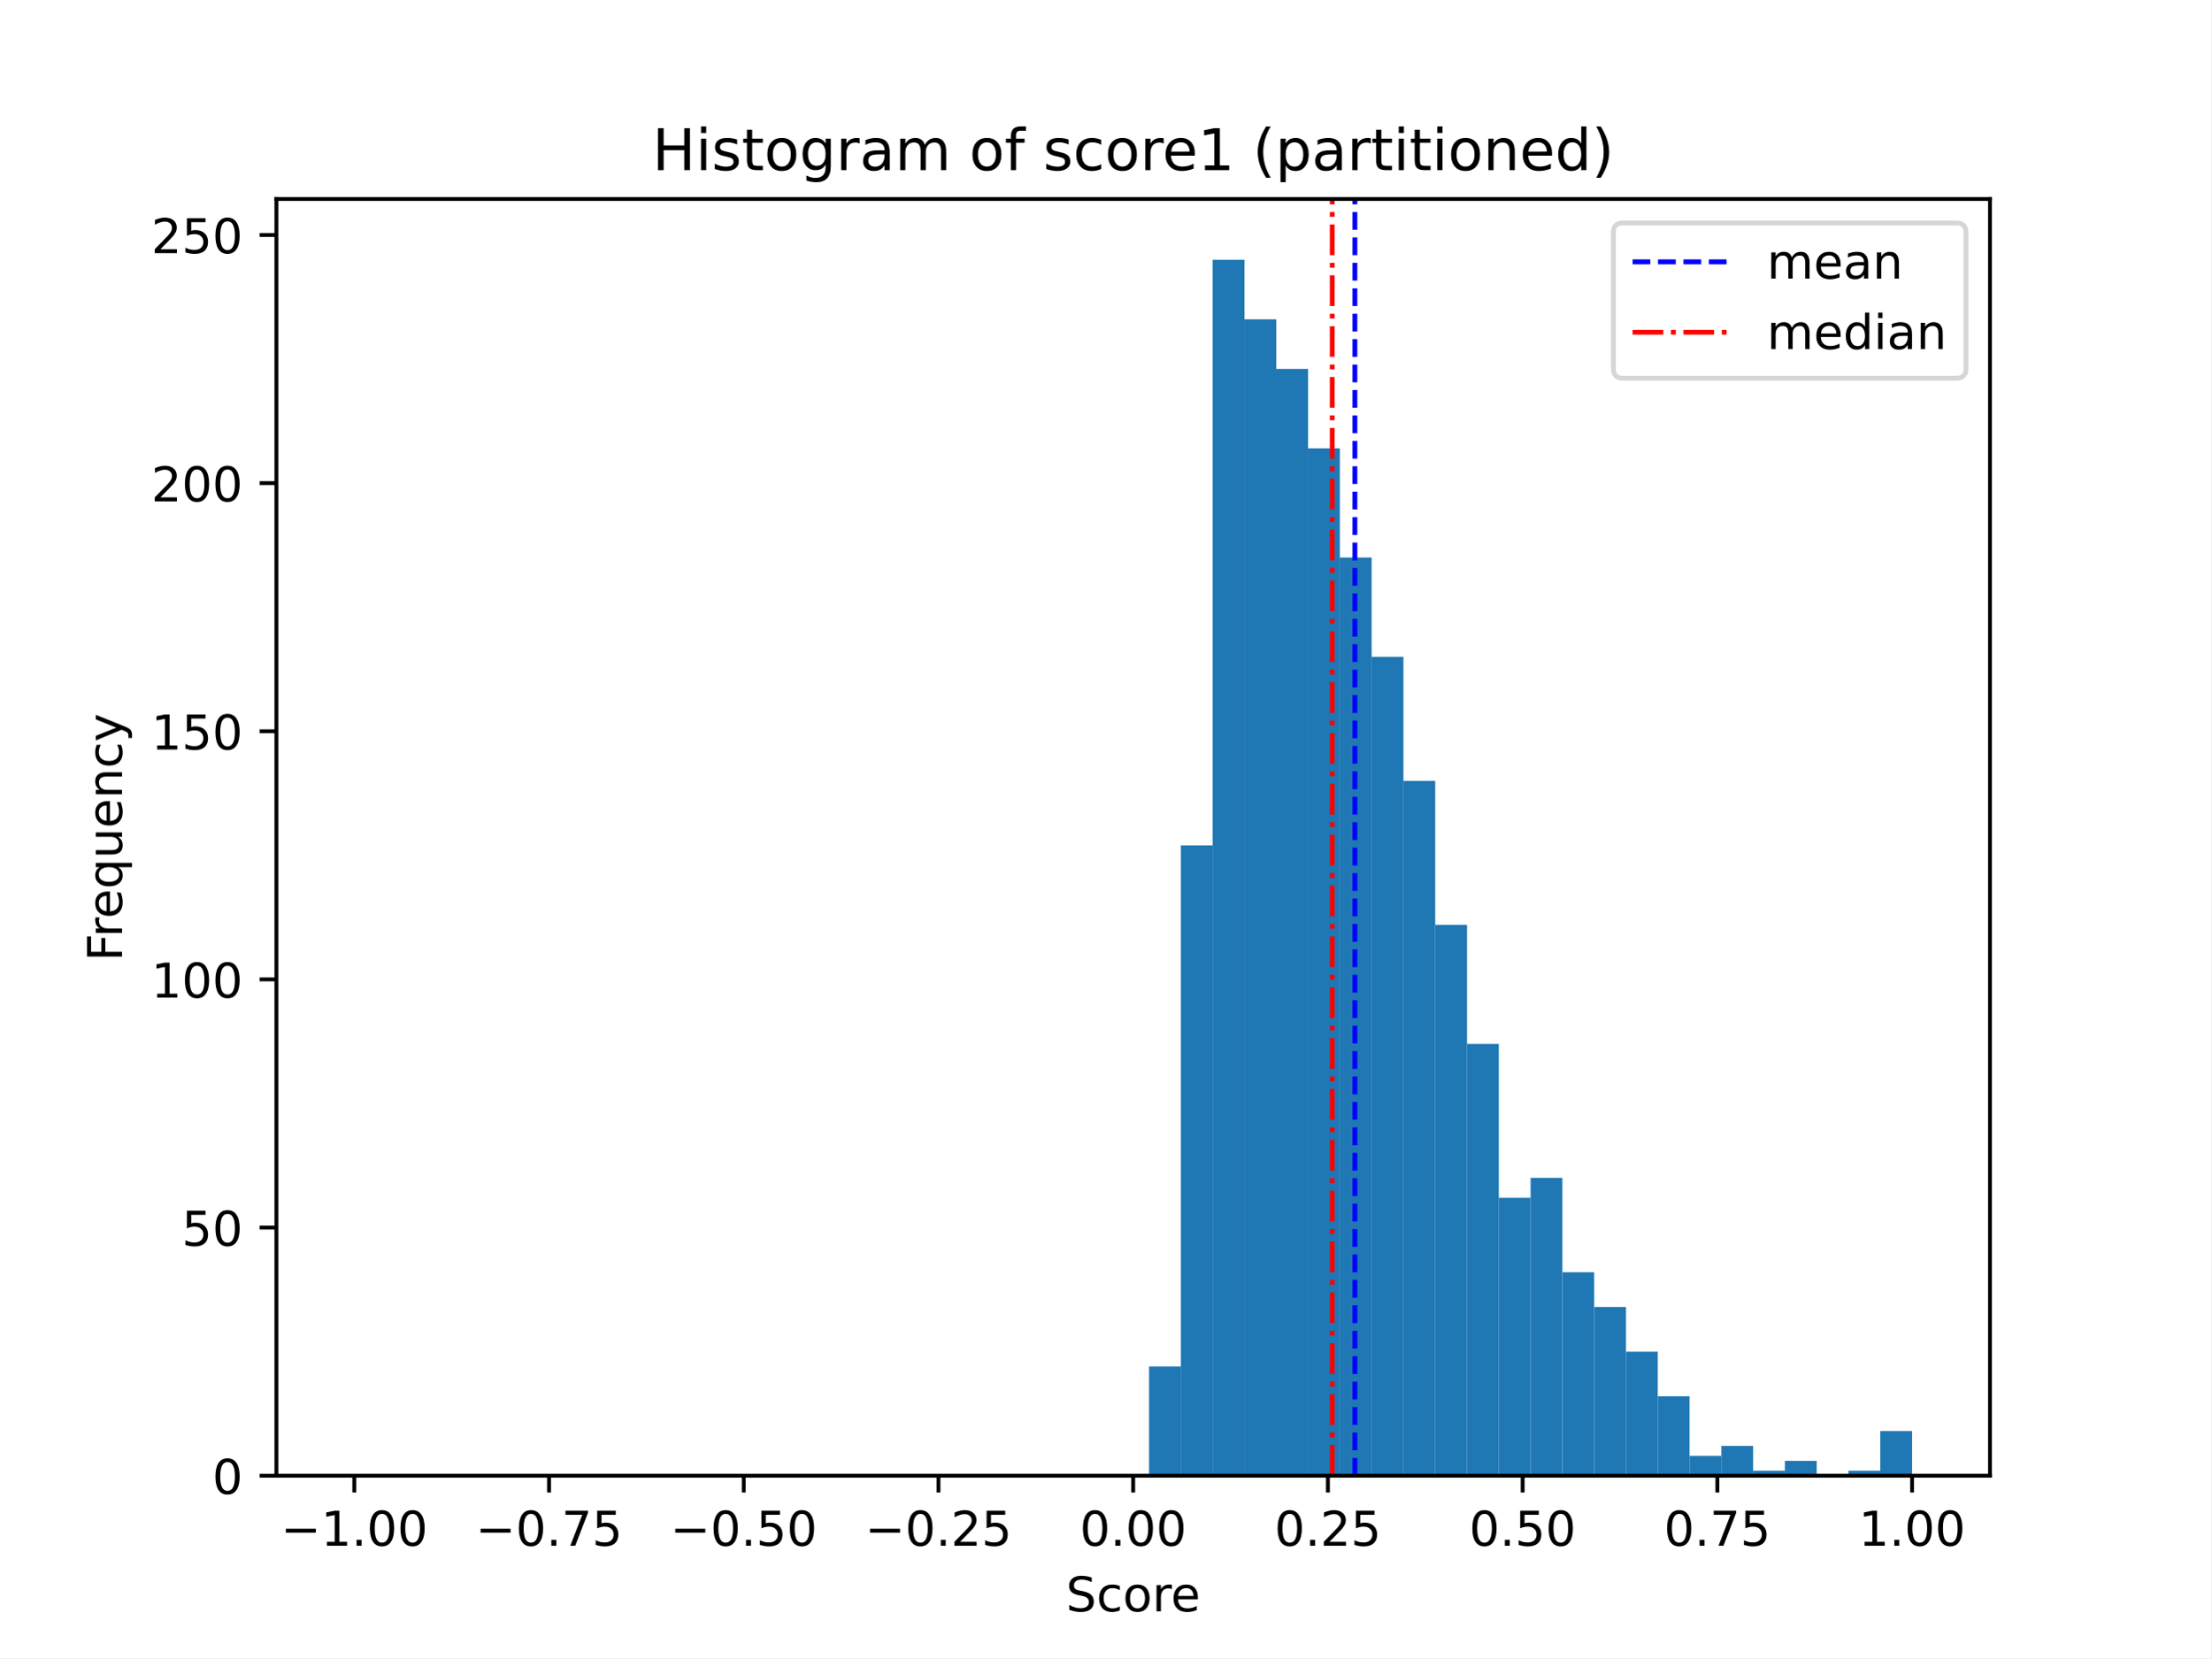
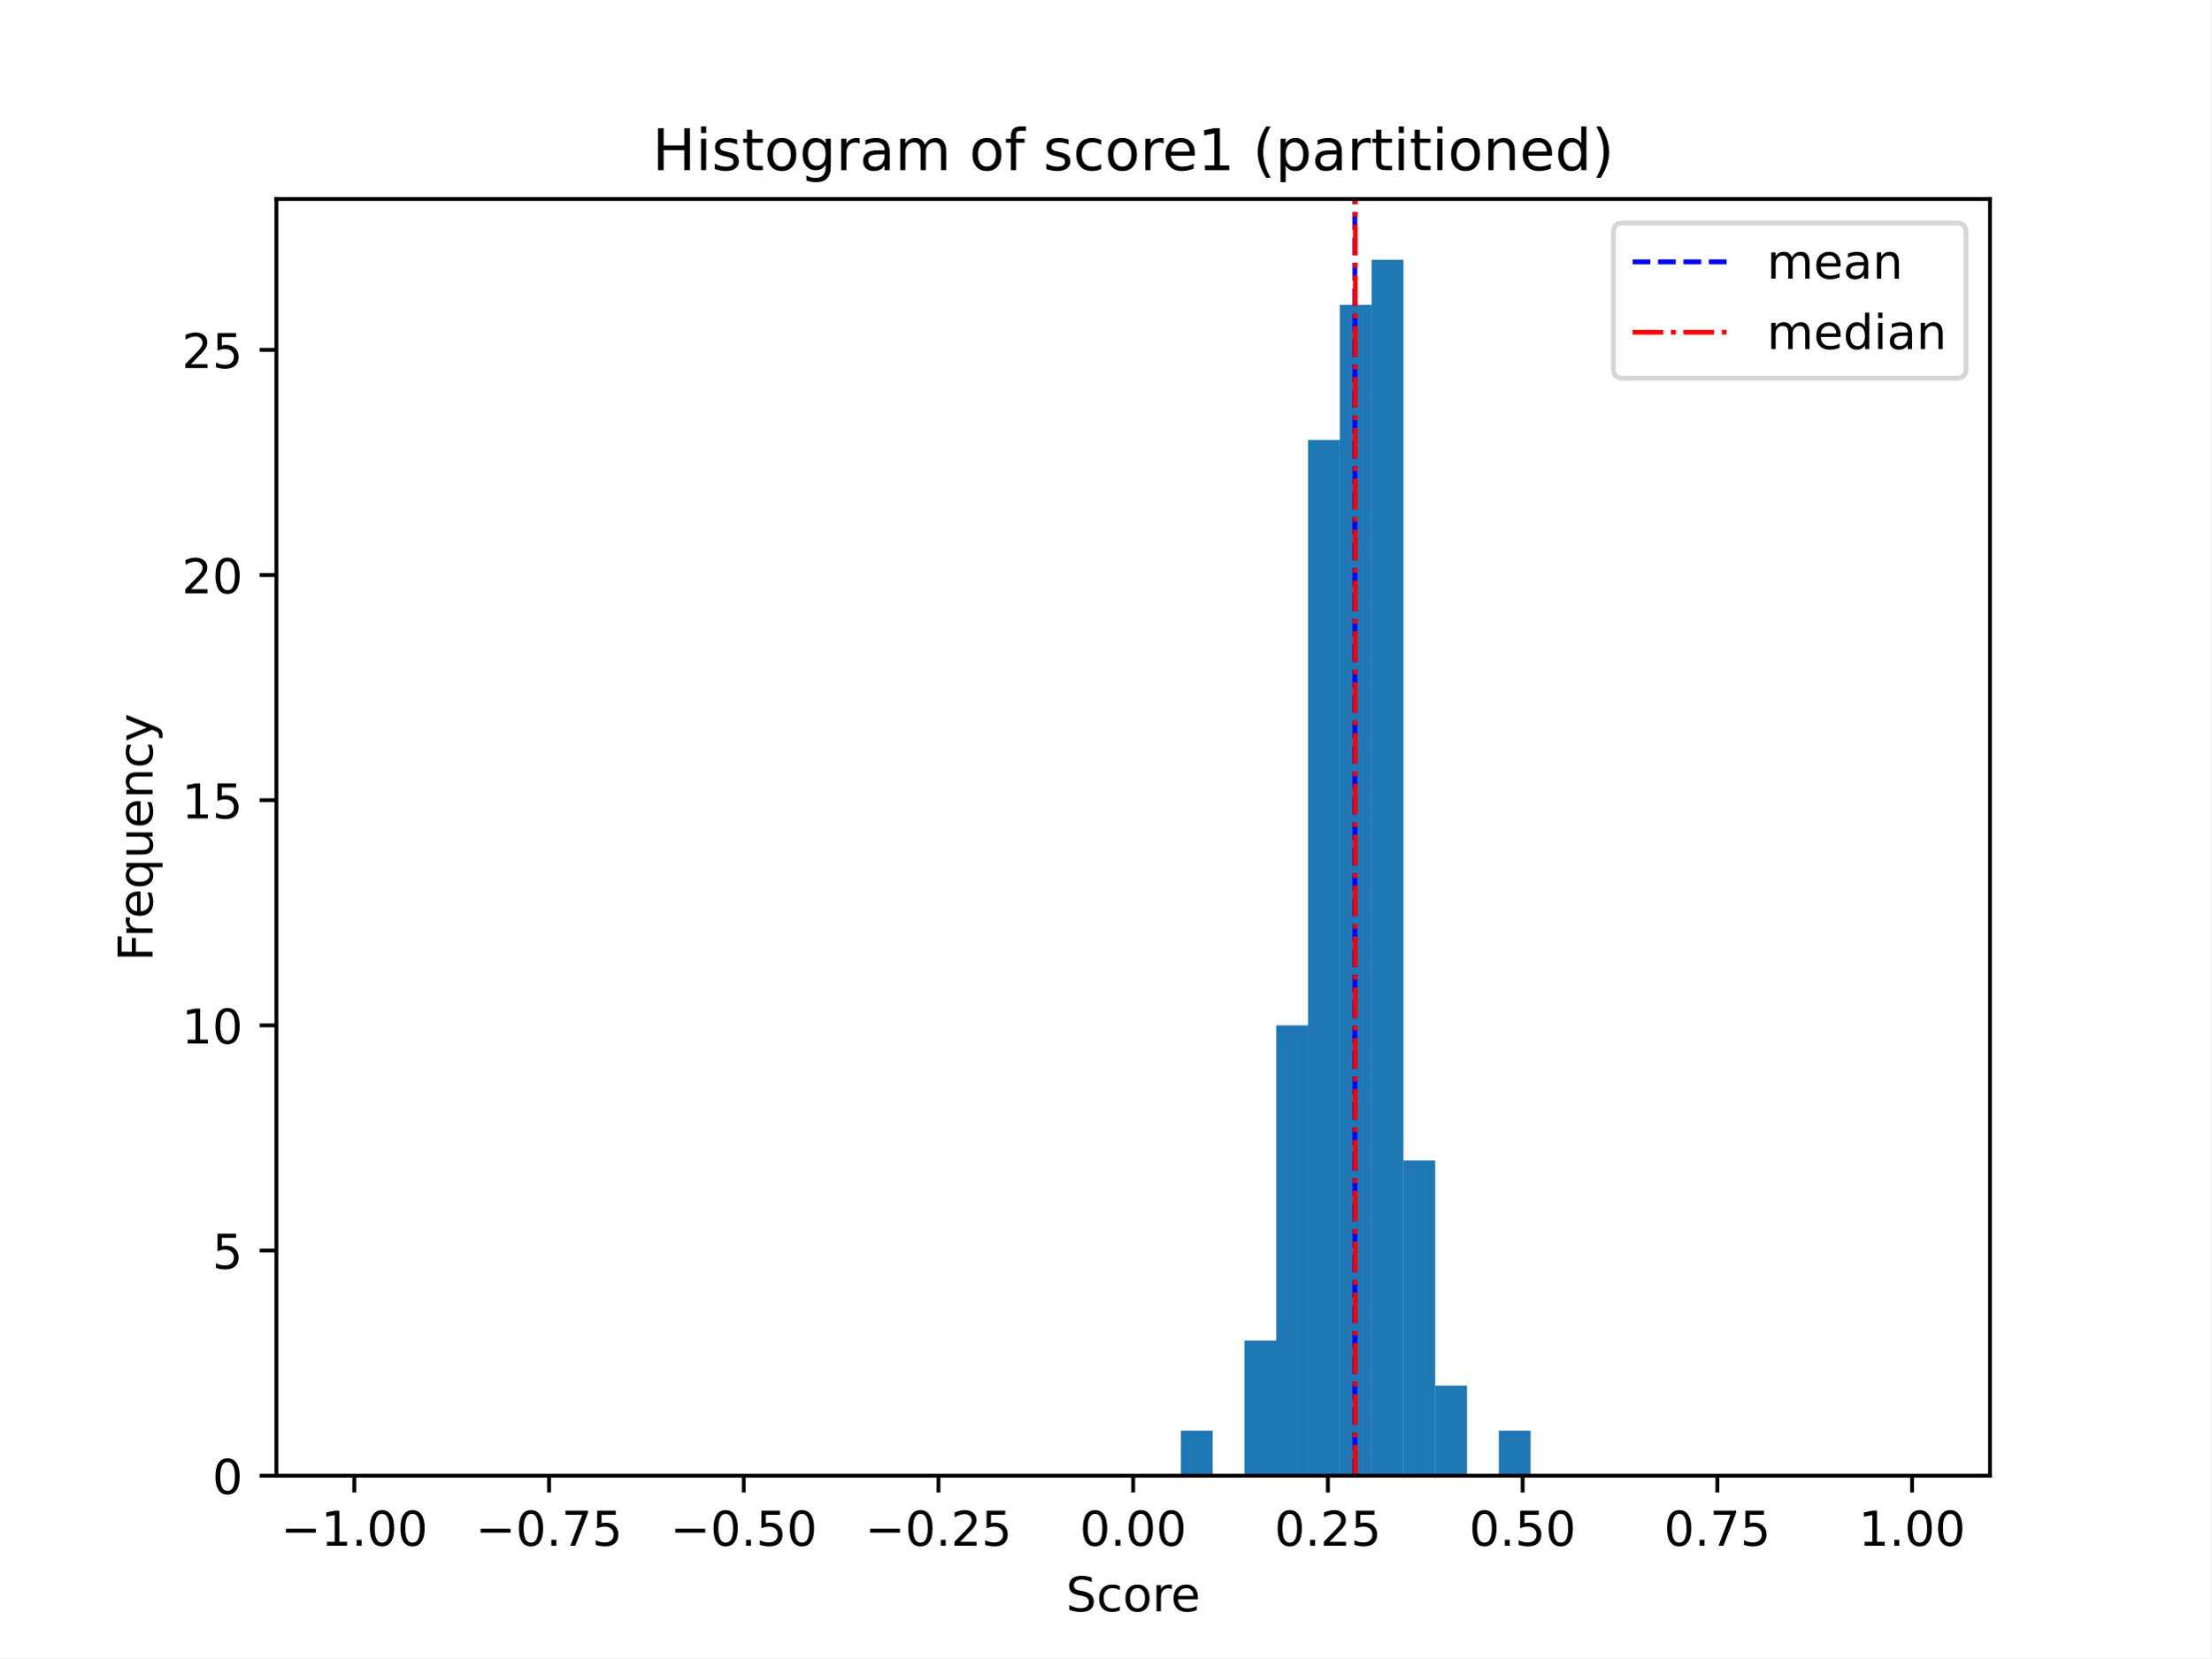
<svg xmlns="http://www.w3.org/2000/svg" xmlns:xlink="http://www.w3.org/1999/xlink" height="345.6pt" version="1.1" viewBox="0 0 460.8 345.6" width="460.8pt">
  <defs>
    <style type="text/css">
*{stroke-linecap:butt;stroke-linejoin:round;}
  </style>
  </defs>
  <g id="figure_1">
    <g id="patch_1">
      <path d="M 0 345.6  L 460.8 345.6  L 460.8 0  L 0 0  z " style="fill:#ffffff;" />
    </g>
    <g id="axes_1">
      <g id="patch_2">
        <path d="M 57.6 307.584  L 414.72 307.584  L 414.72 41.472  L 57.6 41.472  z " style="fill:#ffffff;" />
      </g>
      <g id="patch_3">
-         <path clip-path="url(#pf809d3d0a2)" d="M 73.833 307.584  L 80.458 307.584  L 80.458 307.584  L 73.833 307.584  z " style="fill:#1f77b4;" />
+         <path clip-path="url(#pd32189660f)" d="M 73.833 307.584  L 80.458 307.584  L 80.458 307.584  L 73.833 307.584  z " style="fill:#1f77b4;" />
      </g>
      <g id="patch_4">
-         <path clip-path="url(#pf809d3d0a2)" d="M 80.458 307.584  L 87.084 307.584  L 87.084 307.584  L 80.458 307.584  z " style="fill:#1f77b4;" />
+         <path clip-path="url(#pd32189660f)" d="M 80.458 307.584  L 87.084 307.584  L 87.084 307.584  L 80.458 307.584  z " style="fill:#1f77b4;" />
      </g>
      <g id="patch_5">
-         <path clip-path="url(#pf809d3d0a2)" d="M 87.084 307.584  L 93.71 307.584  L 93.71 307.584  L 87.084 307.584  z " style="fill:#1f77b4;" />
+         <path clip-path="url(#pd32189660f)" d="M 87.084 307.584  L 93.71 307.584  L 93.71 307.584  L 87.084 307.584  z " style="fill:#1f77b4;" />
      </g>
      <g id="patch_6">
-         <path clip-path="url(#pf809d3d0a2)" d="M 93.71 307.584  L 100.335 307.584  L 100.335 307.584  L 93.71 307.584  z " style="fill:#1f77b4;" />
+         <path clip-path="url(#pd32189660f)" d="M 93.71 307.584  L 100.335 307.584  L 100.335 307.584  L 93.71 307.584  z " style="fill:#1f77b4;" />
      </g>
      <g id="patch_7">
-         <path clip-path="url(#pf809d3d0a2)" d="M 100.335 307.584  L 106.961 307.584  L 106.961 307.584  L 100.335 307.584  z " style="fill:#1f77b4;" />
+         <path clip-path="url(#pd32189660f)" d="M 100.335 307.584  L 106.961 307.584  L 106.961 307.584  L 100.335 307.584  z " style="fill:#1f77b4;" />
      </g>
      <g id="patch_8">
-         <path clip-path="url(#pf809d3d0a2)" d="M 106.961 307.584  L 113.586 307.584  L 113.586 307.584  L 106.961 307.584  z " style="fill:#1f77b4;" />
+         <path clip-path="url(#pd32189660f)" d="M 106.961 307.584  L 113.586 307.584  L 113.586 307.584  L 106.961 307.584  z " style="fill:#1f77b4;" />
      </g>
      <g id="patch_9">
-         <path clip-path="url(#pf809d3d0a2)" d="M 113.586 307.584  L 120.212 307.584  L 120.212 307.584  L 113.586 307.584  z " style="fill:#1f77b4;" />
+         <path clip-path="url(#pd32189660f)" d="M 113.586 307.584  L 120.212 307.584  L 120.212 307.584  L 113.586 307.584  z " style="fill:#1f77b4;" />
      </g>
      <g id="patch_10">
-         <path clip-path="url(#pf809d3d0a2)" d="M 120.212 307.584  L 126.838 307.584  L 126.838 307.584  L 120.212 307.584  z " style="fill:#1f77b4;" />
+         <path clip-path="url(#pd32189660f)" d="M 120.212 307.584  L 126.838 307.584  L 126.838 307.584  L 120.212 307.584  z " style="fill:#1f77b4;" />
      </g>
      <g id="patch_11">
-         <path clip-path="url(#pf809d3d0a2)" d="M 126.838 307.584  L 133.463 307.584  L 133.463 307.584  L 126.838 307.584  z " style="fill:#1f77b4;" />
+         <path clip-path="url(#pd32189660f)" d="M 126.838 307.584  L 133.463 307.584  L 133.463 307.584  L 126.838 307.584  z " style="fill:#1f77b4;" />
      </g>
      <g id="patch_12">
-         <path clip-path="url(#pf809d3d0a2)" d="M 133.463 307.584  L 140.089 307.584  L 140.089 307.584  L 133.463 307.584  z " style="fill:#1f77b4;" />
+         <path clip-path="url(#pd32189660f)" d="M 133.463 307.584  L 140.089 307.584  L 140.089 307.584  L 133.463 307.584  z " style="fill:#1f77b4;" />
      </g>
      <g id="patch_13">
-         <path clip-path="url(#pf809d3d0a2)" d="M 140.089 307.584  L 146.714 307.584  L 146.714 307.584  L 140.089 307.584  z " style="fill:#1f77b4;" />
+         <path clip-path="url(#pd32189660f)" d="M 140.089 307.584  L 146.714 307.584  L 146.714 307.584  L 140.089 307.584  z " style="fill:#1f77b4;" />
      </g>
      <g id="patch_14">
-         <path clip-path="url(#pf809d3d0a2)" d="M 146.714 307.584  L 153.34 307.584  L 153.34 307.584  L 146.714 307.584  z " style="fill:#1f77b4;" />
+         <path clip-path="url(#pd32189660f)" d="M 146.714 307.584  L 153.34 307.584  L 153.34 307.584  L 146.714 307.584  z " style="fill:#1f77b4;" />
      </g>
      <g id="patch_15">
-         <path clip-path="url(#pf809d3d0a2)" d="M 153.34 307.584  L 159.966 307.584  L 159.966 307.584  L 153.34 307.584  z " style="fill:#1f77b4;" />
+         <path clip-path="url(#pd32189660f)" d="M 153.34 307.584  L 159.966 307.584  L 159.966 307.584  L 153.34 307.584  z " style="fill:#1f77b4;" />
      </g>
      <g id="patch_16">
-         <path clip-path="url(#pf809d3d0a2)" d="M 159.966 307.584  L 166.591 307.584  L 166.591 307.584  L 159.966 307.584  z " style="fill:#1f77b4;" />
+         <path clip-path="url(#pd32189660f)" d="M 159.966 307.584  L 166.591 307.584  L 166.591 307.584  L 159.966 307.584  z " style="fill:#1f77b4;" />
      </g>
      <g id="patch_17">
-         <path clip-path="url(#pf809d3d0a2)" d="M 166.591 307.584  L 173.217 307.584  L 173.217 307.584  L 166.591 307.584  z " style="fill:#1f77b4;" />
+         <path clip-path="url(#pd32189660f)" d="M 166.591 307.584  L 173.217 307.584  L 173.217 307.584  L 166.591 307.584  z " style="fill:#1f77b4;" />
      </g>
      <g id="patch_18">
-         <path clip-path="url(#pf809d3d0a2)" d="M 173.217 307.584  L 179.842 307.584  L 179.842 307.584  L 173.217 307.584  z " style="fill:#1f77b4;" />
+         <path clip-path="url(#pd32189660f)" d="M 173.217 307.584  L 179.842 307.584  L 179.842 307.584  L 173.217 307.584  z " style="fill:#1f77b4;" />
      </g>
      <g id="patch_19">
-         <path clip-path="url(#pf809d3d0a2)" d="M 179.842 307.584  L 186.468 307.584  L 186.468 307.584  L 179.842 307.584  z " style="fill:#1f77b4;" />
+         <path clip-path="url(#pd32189660f)" d="M 179.842 307.584  L 186.468 307.584  L 186.468 307.584  L 179.842 307.584  z " style="fill:#1f77b4;" />
      </g>
      <g id="patch_20">
-         <path clip-path="url(#pf809d3d0a2)" d="M 186.468 307.584  L 193.094 307.584  L 193.094 307.584  L 186.468 307.584  z " style="fill:#1f77b4;" />
+         <path clip-path="url(#pd32189660f)" d="M 186.468 307.584  L 193.094 307.584  L 193.094 307.584  L 186.468 307.584  z " style="fill:#1f77b4;" />
      </g>
      <g id="patch_21">
-         <path clip-path="url(#pf809d3d0a2)" d="M 193.094 307.584  L 199.719 307.584  L 199.719 307.584  L 193.094 307.584  z " style="fill:#1f77b4;" />
+         <path clip-path="url(#pd32189660f)" d="M 193.094 307.584  L 199.719 307.584  L 199.719 307.584  L 193.094 307.584  z " style="fill:#1f77b4;" />
      </g>
      <g id="patch_22">
-         <path clip-path="url(#pf809d3d0a2)" d="M 199.719 307.584  L 206.345 307.584  L 206.345 307.584  L 199.719 307.584  z " style="fill:#1f77b4;" />
+         <path clip-path="url(#pd32189660f)" d="M 199.719 307.584  L 206.345 307.584  L 206.345 307.584  L 199.719 307.584  z " style="fill:#1f77b4;" />
      </g>
      <g id="patch_23">
-         <path clip-path="url(#pf809d3d0a2)" d="M 206.345 307.584  L 212.97 307.584  L 212.97 307.584  L 206.345 307.584  z " style="fill:#1f77b4;" />
+         <path clip-path="url(#pd32189660f)" d="M 206.345 307.584  L 212.97 307.584  L 212.97 307.584  L 206.345 307.584  z " style="fill:#1f77b4;" />
      </g>
      <g id="patch_24">
-         <path clip-path="url(#pf809d3d0a2)" d="M 212.97 307.584  L 219.596 307.584  L 219.596 307.584  L 212.97 307.584  z " style="fill:#1f77b4;" />
+         <path clip-path="url(#pd32189660f)" d="M 212.97 307.584  L 219.596 307.584  L 219.596 307.584  L 212.97 307.584  z " style="fill:#1f77b4;" />
      </g>
      <g id="patch_25">
-         <path clip-path="url(#pf809d3d0a2)" d="M 219.596 307.584  L 226.222 307.584  L 226.222 307.584  L 219.596 307.584  z " style="fill:#1f77b4;" />
+         <path clip-path="url(#pd32189660f)" d="M 219.596 307.584  L 226.222 307.584  L 226.222 307.584  L 219.596 307.584  z " style="fill:#1f77b4;" />
      </g>
      <g id="patch_26">
-         <path clip-path="url(#pf809d3d0a2)" d="M 226.222 307.584  L 232.847 307.584  L 232.847 307.584  L 226.222 307.584  z " style="fill:#1f77b4;" />
+         <path clip-path="url(#pd32189660f)" d="M 226.222 307.584  L 232.847 307.584  L 232.847 307.584  L 226.222 307.584  z " style="fill:#1f77b4;" />
      </g>
      <g id="patch_27">
-         <path clip-path="url(#pf809d3d0a2)" d="M 232.847 307.584  L 239.473 307.584  L 239.473 307.584  L 232.847 307.584  z " style="fill:#1f77b4;" />
+         <path clip-path="url(#pd32189660f)" d="M 232.847 307.584  L 239.473 307.584  L 239.473 307.584  L 232.847 307.584  z " style="fill:#1f77b4;" />
      </g>
      <g id="patch_28">
-         <path clip-path="url(#pf809d3d0a2)" d="M 239.473 307.584  L 246.098 307.584  L 246.098 284.826  L 239.473 284.826  z " style="fill:#1f77b4;" />
+         <path clip-path="url(#pd32189660f)" d="M 239.473 307.584  L 246.098 307.584  L 246.098 307.584  L 239.473 307.584  z " style="fill:#1f77b4;" />
      </g>
      <g id="patch_29">
-         <path clip-path="url(#pf809d3d0a2)" d="M 246.098 307.584  L 252.724 307.584  L 252.724 176.209  L 246.098 176.209  z " style="fill:#1f77b4;" />
+         <path clip-path="url(#pd32189660f)" d="M 246.098 307.584  L 252.724 307.584  L 252.724 298.197  L 246.098 298.197  z " style="fill:#1f77b4;" />
      </g>
      <g id="patch_30">
-         <path clip-path="url(#pf809d3d0a2)" d="M 252.724 307.584  L 259.35 307.584  L 259.35 54.144  L 252.724 54.144  z " style="fill:#1f77b4;" />
+         <path clip-path="url(#pd32189660f)" d="M 252.724 307.584  L 259.35 307.584  L 259.35 307.584  L 252.724 307.584  z " style="fill:#1f77b4;" />
      </g>
      <g id="patch_31">
-         <path clip-path="url(#pf809d3d0a2)" d="M 259.35 307.584  L 265.975 307.584  L 265.975 66.557  L 259.35 66.557  z " style="fill:#1f77b4;" />
+         <path clip-path="url(#pd32189660f)" d="M 259.35 307.584  L 265.975 307.584  L 265.975 279.424  L 259.35 279.424  z " style="fill:#1f77b4;" />
      </g>
      <g id="patch_32">
-         <path clip-path="url(#pf809d3d0a2)" d="M 265.975 307.584  L 272.601 307.584  L 272.601 76.902  L 265.975 76.902  z " style="fill:#1f77b4;" />
+         <path clip-path="url(#pd32189660f)" d="M 265.975 307.584  L 272.601 307.584  L 272.601 213.717  L 265.975 213.717  z " style="fill:#1f77b4;" />
      </g>
      <g id="patch_33">
-         <path clip-path="url(#pf809d3d0a2)" d="M 272.601 307.584  L 279.226 307.584  L 279.226 93.453  L 272.601 93.453  z " style="fill:#1f77b4;" />
+         <path clip-path="url(#pd32189660f)" d="M 272.601 307.584  L 279.226 307.584  L 279.226 91.691  L 272.601 91.691  z " style="fill:#1f77b4;" />
      </g>
      <g id="patch_34">
-         <path clip-path="url(#pf809d3d0a2)" d="M 279.226 307.584  L 285.852 307.584  L 285.852 116.211  L 279.226 116.211  z " style="fill:#1f77b4;" />
+         <path clip-path="url(#pd32189660f)" d="M 279.226 307.584  L 285.852 307.584  L 285.852 63.531  L 279.226 63.531  z " style="fill:#1f77b4;" />
      </g>
      <g id="patch_35">
-         <path clip-path="url(#pf809d3d0a2)" d="M 285.852 307.584  L 292.478 307.584  L 292.478 136.9  L 285.852 136.9  z " style="fill:#1f77b4;" />
+         <path clip-path="url(#pd32189660f)" d="M 285.852 307.584  L 292.478 307.584  L 292.478 54.144  L 285.852 54.144  z " style="fill:#1f77b4;" />
      </g>
      <g id="patch_36">
-         <path clip-path="url(#pf809d3d0a2)" d="M 292.478 307.584  L 299.103 307.584  L 299.103 162.761  L 292.478 162.761  z " style="fill:#1f77b4;" />
+         <path clip-path="url(#pd32189660f)" d="M 292.478 307.584  L 299.103 307.584  L 299.103 241.877  L 292.478 241.877  z " style="fill:#1f77b4;" />
      </g>
      <g id="patch_37">
-         <path clip-path="url(#pf809d3d0a2)" d="M 299.103 307.584  L 305.729 307.584  L 305.729 192.76  L 299.103 192.76  z " style="fill:#1f77b4;" />
+         <path clip-path="url(#pd32189660f)" d="M 299.103 307.584  L 305.729 307.584  L 305.729 288.811  L 299.103 288.811  z " style="fill:#1f77b4;" />
      </g>
      <g id="patch_38">
-         <path clip-path="url(#pf809d3d0a2)" d="M 305.729 307.584  L 312.354 307.584  L 312.354 217.587  L 305.729 217.587  z " style="fill:#1f77b4;" />
+         <path clip-path="url(#pd32189660f)" d="M 305.729 307.584  L 312.354 307.584  L 312.354 307.584  L 305.729 307.584  z " style="fill:#1f77b4;" />
      </g>
      <g id="patch_39">
-         <path clip-path="url(#pf809d3d0a2)" d="M 312.354 307.584  L 318.98 307.584  L 318.98 249.655  L 312.354 249.655  z " style="fill:#1f77b4;" />
+         <path clip-path="url(#pd32189660f)" d="M 312.354 307.584  L 318.98 307.584  L 318.98 298.197  L 312.354 298.197  z " style="fill:#1f77b4;" />
      </g>
      <g id="patch_40">
-         <path clip-path="url(#pf809d3d0a2)" d="M 318.98 307.584  L 325.606 307.584  L 325.606 245.517  L 318.98 245.517  z " style="fill:#1f77b4;" />
+         <path clip-path="url(#pd32189660f)" d="M 318.98 307.584  L 325.606 307.584  L 325.606 307.584  L 318.98 307.584  z " style="fill:#1f77b4;" />
      </g>
      <g id="patch_41">
-         <path clip-path="url(#pf809d3d0a2)" d="M 325.606 307.584  L 332.231 307.584  L 332.231 265.172  L 325.606 265.172  z " style="fill:#1f77b4;" />
+         <path clip-path="url(#pd32189660f)" d="M 325.606 307.584  L 332.231 307.584  L 332.231 307.584  L 325.606 307.584  z " style="fill:#1f77b4;" />
      </g>
      <g id="patch_42">
-         <path clip-path="url(#pf809d3d0a2)" d="M 332.231 307.584  L 338.857 307.584  L 338.857 272.413  L 332.231 272.413  z " style="fill:#1f77b4;" />
+         <path clip-path="url(#pd32189660f)" d="M 332.231 307.584  L 338.857 307.584  L 338.857 307.584  L 332.231 307.584  z " style="fill:#1f77b4;" />
      </g>
      <g id="patch_43">
-         <path clip-path="url(#pf809d3d0a2)" d="M 338.857 307.584  L 345.482 307.584  L 345.482 281.723  L 338.857 281.723  z " style="fill:#1f77b4;" />
+         <path clip-path="url(#pd32189660f)" d="M 338.857 307.584  L 345.482 307.584  L 345.482 307.584  L 338.857 307.584  z " style="fill:#1f77b4;" />
      </g>
      <g id="patch_44">
-         <path clip-path="url(#pf809d3d0a2)" d="M 345.482 307.584  L 352.108 307.584  L 352.108 291.033  L 345.482 291.033  z " style="fill:#1f77b4;" />
+         <path clip-path="url(#pd32189660f)" d="M 345.482 307.584  L 352.108 307.584  L 352.108 307.584  L 345.482 307.584  z " style="fill:#1f77b4;" />
      </g>
      <g id="patch_45">
-         <path clip-path="url(#pf809d3d0a2)" d="M 352.108 307.584  L 358.734 307.584  L 358.734 303.446  L 352.108 303.446  z " style="fill:#1f77b4;" />
+         <path clip-path="url(#pd32189660f)" d="M 352.108 307.584  L 358.734 307.584  L 358.734 307.584  L 352.108 307.584  z " style="fill:#1f77b4;" />
      </g>
      <g id="patch_46">
-         <path clip-path="url(#pf809d3d0a2)" d="M 358.734 307.584  L 365.359 307.584  L 365.359 301.377  L 358.734 301.377  z " style="fill:#1f77b4;" />
+         <path clip-path="url(#pd32189660f)" d="M 358.734 307.584  L 365.359 307.584  L 365.359 307.584  L 358.734 307.584  z " style="fill:#1f77b4;" />
      </g>
      <g id="patch_47">
-         <path clip-path="url(#pf809d3d0a2)" d="M 365.359 307.584  L 371.985 307.584  L 371.985 306.55  L 365.359 306.55  z " style="fill:#1f77b4;" />
+         <path clip-path="url(#pd32189660f)" d="M 365.359 307.584  L 371.985 307.584  L 371.985 307.584  L 365.359 307.584  z " style="fill:#1f77b4;" />
      </g>
      <g id="patch_48">
-         <path clip-path="url(#pf809d3d0a2)" d="M 371.985 307.584  L 378.61 307.584  L 378.61 304.481  L 371.985 304.481  z " style="fill:#1f77b4;" />
+         <path clip-path="url(#pd32189660f)" d="M 371.985 307.584  L 378.61 307.584  L 378.61 307.584  L 371.985 307.584  z " style="fill:#1f77b4;" />
      </g>
      <g id="patch_49">
-         <path clip-path="url(#pf809d3d0a2)" d="M 378.61 307.584  L 385.236 307.584  L 385.236 307.584  L 378.61 307.584  z " style="fill:#1f77b4;" />
+         <path clip-path="url(#pd32189660f)" d="M 378.61 307.584  L 385.236 307.584  L 385.236 307.584  L 378.61 307.584  z " style="fill:#1f77b4;" />
      </g>
      <g id="patch_50">
-         <path clip-path="url(#pf809d3d0a2)" d="M 385.236 307.584  L 391.862 307.584  L 391.862 306.55  L 385.236 306.55  z " style="fill:#1f77b4;" />
+         <path clip-path="url(#pd32189660f)" d="M 385.236 307.584  L 391.862 307.584  L 391.862 307.584  L 385.236 307.584  z " style="fill:#1f77b4;" />
      </g>
      <g id="patch_51">
-         <path clip-path="url(#pf809d3d0a2)" d="M 391.862 307.584  L 398.487 307.584  L 398.487 298.274  L 391.862 298.274  z " style="fill:#1f77b4;" />
+         <path clip-path="url(#pd32189660f)" d="M 391.862 307.584  L 398.487 307.584  L 398.487 307.584  L 391.862 307.584  z " style="fill:#1f77b4;" />
      </g>
      <g id="matplotlib.axis_1">
        <g id="xtick_1">
          <g id="line2d_1">
            <defs>
-               <path d="M 0 0  L 0 3.5  " id="m52955dc3ee" style="stroke:#000000;stroke-width:0.8;" />
+               <path d="M 0 0  L 0 3.5  " id="m6b3f47b2ad" style="stroke:#000000;stroke-width:0.8;" />
            </defs>
            <g>
-               <use style="stroke:#000000;stroke-width:0.8;" x="73.833" xlink:href="#m52955dc3ee" y="307.584" />
+               <use style="stroke:#000000;stroke-width:0.8;" x="73.833" xlink:href="#m6b3f47b2ad" y="307.584" />
            </g>
          </g>
          <g id="text_1">
            <text style="font-family:DejaVu Sans;font-size:10px;font-style:normal;font-weight:normal;text-anchor:middle;" transform="rotate(-0, 73.83273, 322.1824)" x="73.833" y="322.182">−1.00</text>
          </g>
        </g>
        <g id="xtick_2">
          <g id="line2d_2">
            <g>
-               <use style="stroke:#000000;stroke-width:0.8;" x="114.415" xlink:href="#m52955dc3ee" y="307.584" />
+               <use style="stroke:#000000;stroke-width:0.8;" x="114.415" xlink:href="#m6b3f47b2ad" y="307.584" />
            </g>
          </g>
          <g id="text_2">
            <text style="font-family:DejaVu Sans;font-size:10px;font-style:normal;font-weight:normal;text-anchor:middle;" transform="rotate(-0, 114.4145, 322.1824)" x="114.415" y="322.182">−0.75</text>
          </g>
        </g>
        <g id="xtick_3">
          <g id="line2d_3">
            <g>
-               <use style="stroke:#000000;stroke-width:0.8;" x="154.996" xlink:href="#m52955dc3ee" y="307.584" />
+               <use style="stroke:#000000;stroke-width:0.8;" x="154.996" xlink:href="#m6b3f47b2ad" y="307.584" />
            </g>
          </g>
          <g id="text_3">
            <text style="font-family:DejaVu Sans;font-size:10px;font-style:normal;font-weight:normal;text-anchor:middle;" transform="rotate(-0, 154.9964, 322.1824)" x="154.996" y="322.182">−0.50</text>
          </g>
        </g>
        <g id="xtick_4">
          <g id="line2d_4">
            <g>
-               <use style="stroke:#000000;stroke-width:0.8;" x="195.578" xlink:href="#m52955dc3ee" y="307.584" />
+               <use style="stroke:#000000;stroke-width:0.8;" x="195.578" xlink:href="#m6b3f47b2ad" y="307.584" />
            </g>
          </g>
          <g id="text_4">
            <text style="font-family:DejaVu Sans;font-size:10px;font-style:normal;font-weight:normal;text-anchor:middle;" transform="rotate(-0, 195.5782, 322.1824)" x="195.578" y="322.182">−0.25</text>
          </g>
        </g>
        <g id="xtick_5">
          <g id="line2d_5">
            <g>
-               <use style="stroke:#000000;stroke-width:0.8;" x="236.16" xlink:href="#m52955dc3ee" y="307.584" />
+               <use style="stroke:#000000;stroke-width:0.8;" x="236.16" xlink:href="#m6b3f47b2ad" y="307.584" />
            </g>
          </g>
          <g id="text_5">
            <text style="font-family:DejaVu Sans;font-size:10px;font-style:normal;font-weight:normal;text-anchor:middle;" transform="rotate(-0, 236.16, 322.1824)" x="236.16" y="322.182">0.00</text>
          </g>
        </g>
        <g id="xtick_6">
          <g id="line2d_6">
            <g>
-               <use style="stroke:#000000;stroke-width:0.8;" x="276.742" xlink:href="#m52955dc3ee" y="307.584" />
+               <use style="stroke:#000000;stroke-width:0.8;" x="276.742" xlink:href="#m6b3f47b2ad" y="307.584" />
            </g>
          </g>
          <g id="text_6">
            <text style="font-family:DejaVu Sans;font-size:10px;font-style:normal;font-weight:normal;text-anchor:middle;" transform="rotate(-0, 276.7418, 322.1824)" x="276.742" y="322.182">0.25</text>
          </g>
        </g>
        <g id="xtick_7">
          <g id="line2d_7">
            <g>
-               <use style="stroke:#000000;stroke-width:0.8;" x="317.324" xlink:href="#m52955dc3ee" y="307.584" />
+               <use style="stroke:#000000;stroke-width:0.8;" x="317.324" xlink:href="#m6b3f47b2ad" y="307.584" />
            </g>
          </g>
          <g id="text_7">
            <text style="font-family:DejaVu Sans;font-size:10px;font-style:normal;font-weight:normal;text-anchor:middle;" transform="rotate(-0, 317.3236, 322.1824)" x="317.324" y="322.182">0.50</text>
          </g>
        </g>
        <g id="xtick_8">
          <g id="line2d_8">
            <g>
-               <use style="stroke:#000000;stroke-width:0.8;" x="357.905" xlink:href="#m52955dc3ee" y="307.584" />
+               <use style="stroke:#000000;stroke-width:0.8;" x="357.905" xlink:href="#m6b3f47b2ad" y="307.584" />
            </g>
          </g>
          <g id="text_8">
            <text style="font-family:DejaVu Sans;font-size:10px;font-style:normal;font-weight:normal;text-anchor:middle;" transform="rotate(-0, 357.9055, 322.1824)" x="357.905" y="322.182">0.75</text>
          </g>
        </g>
        <g id="xtick_9">
          <g id="line2d_9">
            <g>
-               <use style="stroke:#000000;stroke-width:0.8;" x="398.487" xlink:href="#m52955dc3ee" y="307.584" />
+               <use style="stroke:#000000;stroke-width:0.8;" x="398.487" xlink:href="#m6b3f47b2ad" y="307.584" />
            </g>
          </g>
          <g id="text_9">
            <text style="font-family:DejaVu Sans;font-size:10px;font-style:normal;font-weight:normal;text-anchor:middle;" transform="rotate(-0, 398.4873, 322.1824)" x="398.487" y="322.182">1.00</text>
          </g>
        </g>
        <g id="text_10">
          <text style="font-family:DejaVu Sans;font-size:10px;font-style:normal;font-weight:normal;text-anchor:middle;" transform="rotate(-0, 236.16, 335.8606)" x="236.16" y="335.861">Score</text>
        </g>
      </g>
      <g id="matplotlib.axis_2">
        <g id="ytick_1">
          <g id="line2d_10">
            <defs>
-               <path d="M 0 0  L -3.5 0  " id="mc3b4814d69" style="stroke:#000000;stroke-width:0.8;" />
+               <path d="M 0 0  L -3.5 0  " id="med3581c775" style="stroke:#000000;stroke-width:0.8;" />
            </defs>
            <g>
-               <use style="stroke:#000000;stroke-width:0.8;" x="57.6" xlink:href="#mc3b4814d69" y="307.584" />
+               <use style="stroke:#000000;stroke-width:0.8;" x="57.6" xlink:href="#med3581c775" y="307.584" />
            </g>
          </g>
          <g id="text_11">
            <text style="font-family:DejaVu Sans;font-size:10px;font-style:normal;font-weight:normal;text-anchor:end;" transform="rotate(-0, 50.6, 311.3832)" x="50.6" y="311.383">0</text>
          </g>
        </g>
        <g id="ytick_2">
          <g id="line2d_11">
            <g>
-               <use style="stroke:#000000;stroke-width:0.8;" x="57.6" xlink:href="#mc3b4814d69" y="255.862" />
+               <use style="stroke:#000000;stroke-width:0.8;" x="57.6" xlink:href="#med3581c775" y="260.651" />
            </g>
          </g>
          <g id="text_12">
-             <text style="font-family:DejaVu Sans;font-size:10px;font-style:normal;font-weight:normal;text-anchor:end;" transform="rotate(-0, 50.6, 259.6608)" x="50.6" y="259.661">50</text>
+             <text style="font-family:DejaVu Sans;font-size:10px;font-style:normal;font-weight:normal;text-anchor:end;" transform="rotate(-0, 50.6, 264.4499)" x="50.6" y="264.45">5</text>
          </g>
        </g>
        <g id="ytick_3">
          <g id="line2d_12">
            <g>
-               <use style="stroke:#000000;stroke-width:0.8;" x="57.6" xlink:href="#mc3b4814d69" y="204.139" />
+               <use style="stroke:#000000;stroke-width:0.8;" x="57.6" xlink:href="#med3581c775" y="213.717" />
            </g>
          </g>
          <g id="text_13">
-             <text style="font-family:DejaVu Sans;font-size:10px;font-style:normal;font-weight:normal;text-anchor:end;" transform="rotate(-0, 50.6, 207.9383)" x="50.6" y="207.938">100</text>
+             <text style="font-family:DejaVu Sans;font-size:10px;font-style:normal;font-weight:normal;text-anchor:end;" transform="rotate(-0, 50.6, 217.5166)" x="50.6" y="217.517">10</text>
          </g>
        </g>
        <g id="ytick_4">
          <g id="line2d_13">
            <g>
-               <use style="stroke:#000000;stroke-width:0.8;" x="57.6" xlink:href="#mc3b4814d69" y="152.417" />
+               <use style="stroke:#000000;stroke-width:0.8;" x="57.6" xlink:href="#med3581c775" y="166.784" />
            </g>
          </g>
          <g id="text_14">
-             <text style="font-family:DejaVu Sans;font-size:10px;font-style:normal;font-weight:normal;text-anchor:end;" transform="rotate(-0, 50.6, 156.2159)" x="50.6" y="156.216">150</text>
+             <text style="font-family:DejaVu Sans;font-size:10px;font-style:normal;font-weight:normal;text-anchor:end;" transform="rotate(-0, 50.6, 170.5832)" x="50.6" y="170.583">15</text>
          </g>
        </g>
        <g id="ytick_5">
          <g id="line2d_14">
            <g>
-               <use style="stroke:#000000;stroke-width:0.8;" x="57.6" xlink:href="#mc3b4814d69" y="100.694" />
+               <use style="stroke:#000000;stroke-width:0.8;" x="57.6" xlink:href="#med3581c775" y="119.851" />
            </g>
          </g>
          <g id="text_15">
-             <text style="font-family:DejaVu Sans;font-size:10px;font-style:normal;font-weight:normal;text-anchor:end;" transform="rotate(-0, 50.6, 104.4934)" x="50.6" y="104.493">200</text>
+             <text style="font-family:DejaVu Sans;font-size:10px;font-style:normal;font-weight:normal;text-anchor:end;" transform="rotate(-0, 50.6, 123.6499)" x="50.6" y="123.65">20</text>
          </g>
        </g>
        <g id="ytick_6">
          <g id="line2d_15">
            <g>
-               <use style="stroke:#000000;stroke-width:0.8;" x="57.6" xlink:href="#mc3b4814d69" y="48.972" />
+               <use style="stroke:#000000;stroke-width:0.8;" x="57.6" xlink:href="#med3581c775" y="72.917" />
            </g>
          </g>
          <g id="text_16">
-             <text style="font-family:DejaVu Sans;font-size:10px;font-style:normal;font-weight:normal;text-anchor:end;" transform="rotate(-0, 50.6, 52.77097)" x="50.6" y="52.771">250</text>
+             <text style="font-family:DejaVu Sans;font-size:10px;font-style:normal;font-weight:normal;text-anchor:end;" transform="rotate(-0, 50.6, 76.71655)" x="50.6" y="76.717">25</text>
          </g>
        </g>
        <g id="text_17">
-           <text style="font-family:DejaVu Sans;font-size:10px;font-style:normal;font-weight:normal;text-anchor:middle;" transform="rotate(-90, 25.43281, 174.528)" x="25.433" y="174.528">Frequency</text>
+           <text style="font-family:DejaVu Sans;font-size:10px;font-style:normal;font-weight:normal;text-anchor:middle;" transform="rotate(-90, 31.79531, 174.528)" x="31.795" y="174.528">Frequency</text>
        </g>
      </g>
      <g id="line2d_16">
-         <path clip-path="url(#pf809d3d0a2)" d="M 282.365 307.584  L 282.365 41.472  " style="fill:none;stroke:#0000ff;stroke-dasharray:3.7,1.6;stroke-dashoffset:0;" />
+         <path clip-path="url(#pd32189660f)" d="M 282.363 307.584  L 282.363 41.472  " style="fill:none;stroke:#0000ff;stroke-dasharray:3.7,1.6;stroke-dashoffset:0;" />
      </g>
      <g id="line2d_17">
-         <path clip-path="url(#pf809d3d0a2)" d="M 277.638 307.584  L 277.638 41.472  " style="fill:none;stroke:#ff0000;stroke-dasharray:6.4,1.6,1,1.6;stroke-dashoffset:0;" />
+         <path clip-path="url(#pd32189660f)" d="M 282.456 307.584  L 282.456 41.472  " style="fill:none;stroke:#ff0000;stroke-dasharray:6.4,1.6,1,1.6;stroke-dashoffset:0;" />
      </g>
      <g id="patch_52">
        <path d="M 57.6 307.584  L 57.6 41.472  " style="fill:none;stroke:#000000;stroke-linecap:square;stroke-linejoin:miter;stroke-width:0.8;" />
      </g>
      <g id="patch_53">
        <path d="M 414.72 307.584  L 414.72 41.472  " style="fill:none;stroke:#000000;stroke-linecap:square;stroke-linejoin:miter;stroke-width:0.8;" />
      </g>
      <g id="patch_54">
        <path d="M 57.6 307.584  L 414.72 307.584  " style="fill:none;stroke:#000000;stroke-linecap:square;stroke-linejoin:miter;stroke-width:0.8;" />
      </g>
      <g id="patch_55">
        <path d="M 57.6 41.472  L 414.72 41.472  " style="fill:none;stroke:#000000;stroke-linecap:square;stroke-linejoin:miter;stroke-width:0.8;" />
      </g>
      <g id="text_18">
        <text style="font-family:DejaVu Sans;font-size:12px;font-style:normal;font-weight:normal;text-anchor:middle;" transform="rotate(-0, 236.16, 35.472)" x="236.16" y="35.472">Histogram of score1 (partitioned)</text>
      </g>
      <g id="legend_1">
        <g id="patch_56">
          <path d="M 338.234 78.828  L 407.72 78.828  Q 409.72 78.828 409.72 76.828  L 409.72 48.472  Q 409.72 46.472 407.72 46.472  L 338.234 46.472  Q 336.234 46.472 336.234 48.472  L 336.234 76.828  Q 336.234 78.828 338.234 78.828  z " style="fill:#ffffff;opacity:0.8;stroke:#cccccc;stroke-linejoin:miter;" />
        </g>
        <g id="line2d_18">
          <path d="M 340.234 54.57  L 360.234 54.57  " style="fill:none;stroke:#0000ff;stroke-dasharray:3.7,1.6;stroke-dashoffset:0;" />
        </g>
        <g id="line2d_19" />
        <g id="text_19">
          <text style="font-family:DejaVu Sans;font-size:10px;font-style:normal;font-weight:normal;text-anchor:start;" transform="rotate(-0, 368.2341, 58.07044)" x="368.234" y="58.07">mean</text>
        </g>
        <g id="line2d_20">
          <path d="M 340.234 69.249  L 360.234 69.249  " style="fill:none;stroke:#ff0000;stroke-dasharray:6.4,1.6,1,1.6;stroke-dashoffset:0;" />
        </g>
        <g id="line2d_21" />
        <g id="text_20">
          <text style="font-family:DejaVu Sans;font-size:10px;font-style:normal;font-weight:normal;text-anchor:start;" transform="rotate(-0, 368.2341, 72.74856)" x="368.234" y="72.749">median</text>
        </g>
      </g>
    </g>
  </g>
  <defs>
-     <clipPath id="pf809d3d0a2">
+     <clipPath id="pd32189660f">
      <rect height="266.112" width="357.12" x="57.6" y="41.472" />
    </clipPath>
  </defs>
</svg>
